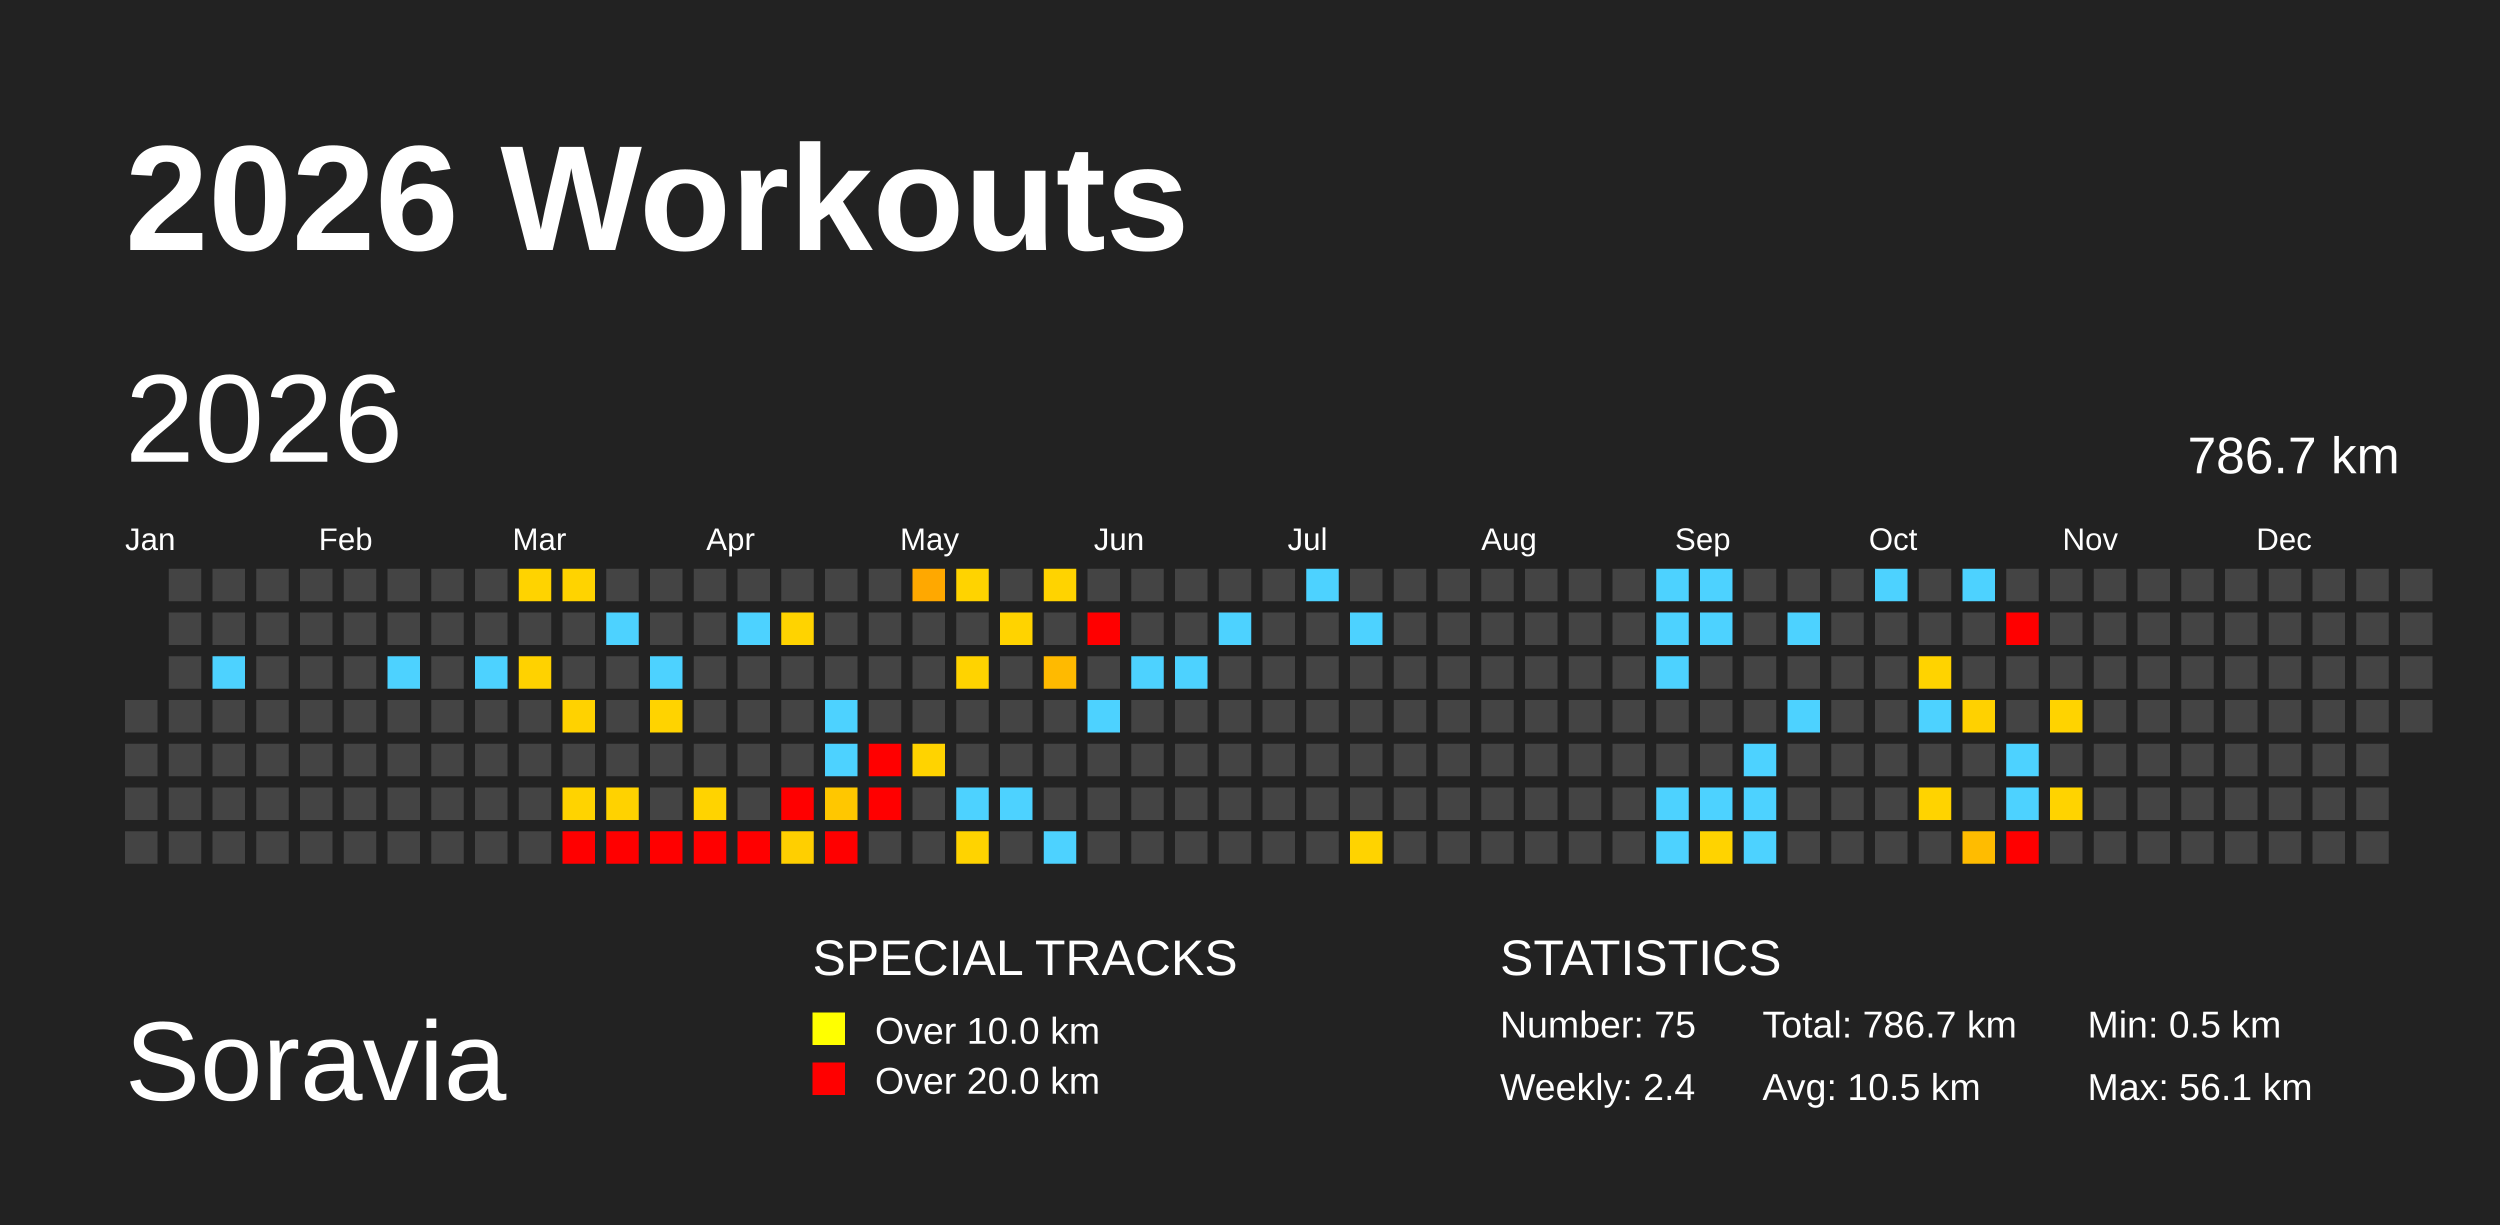
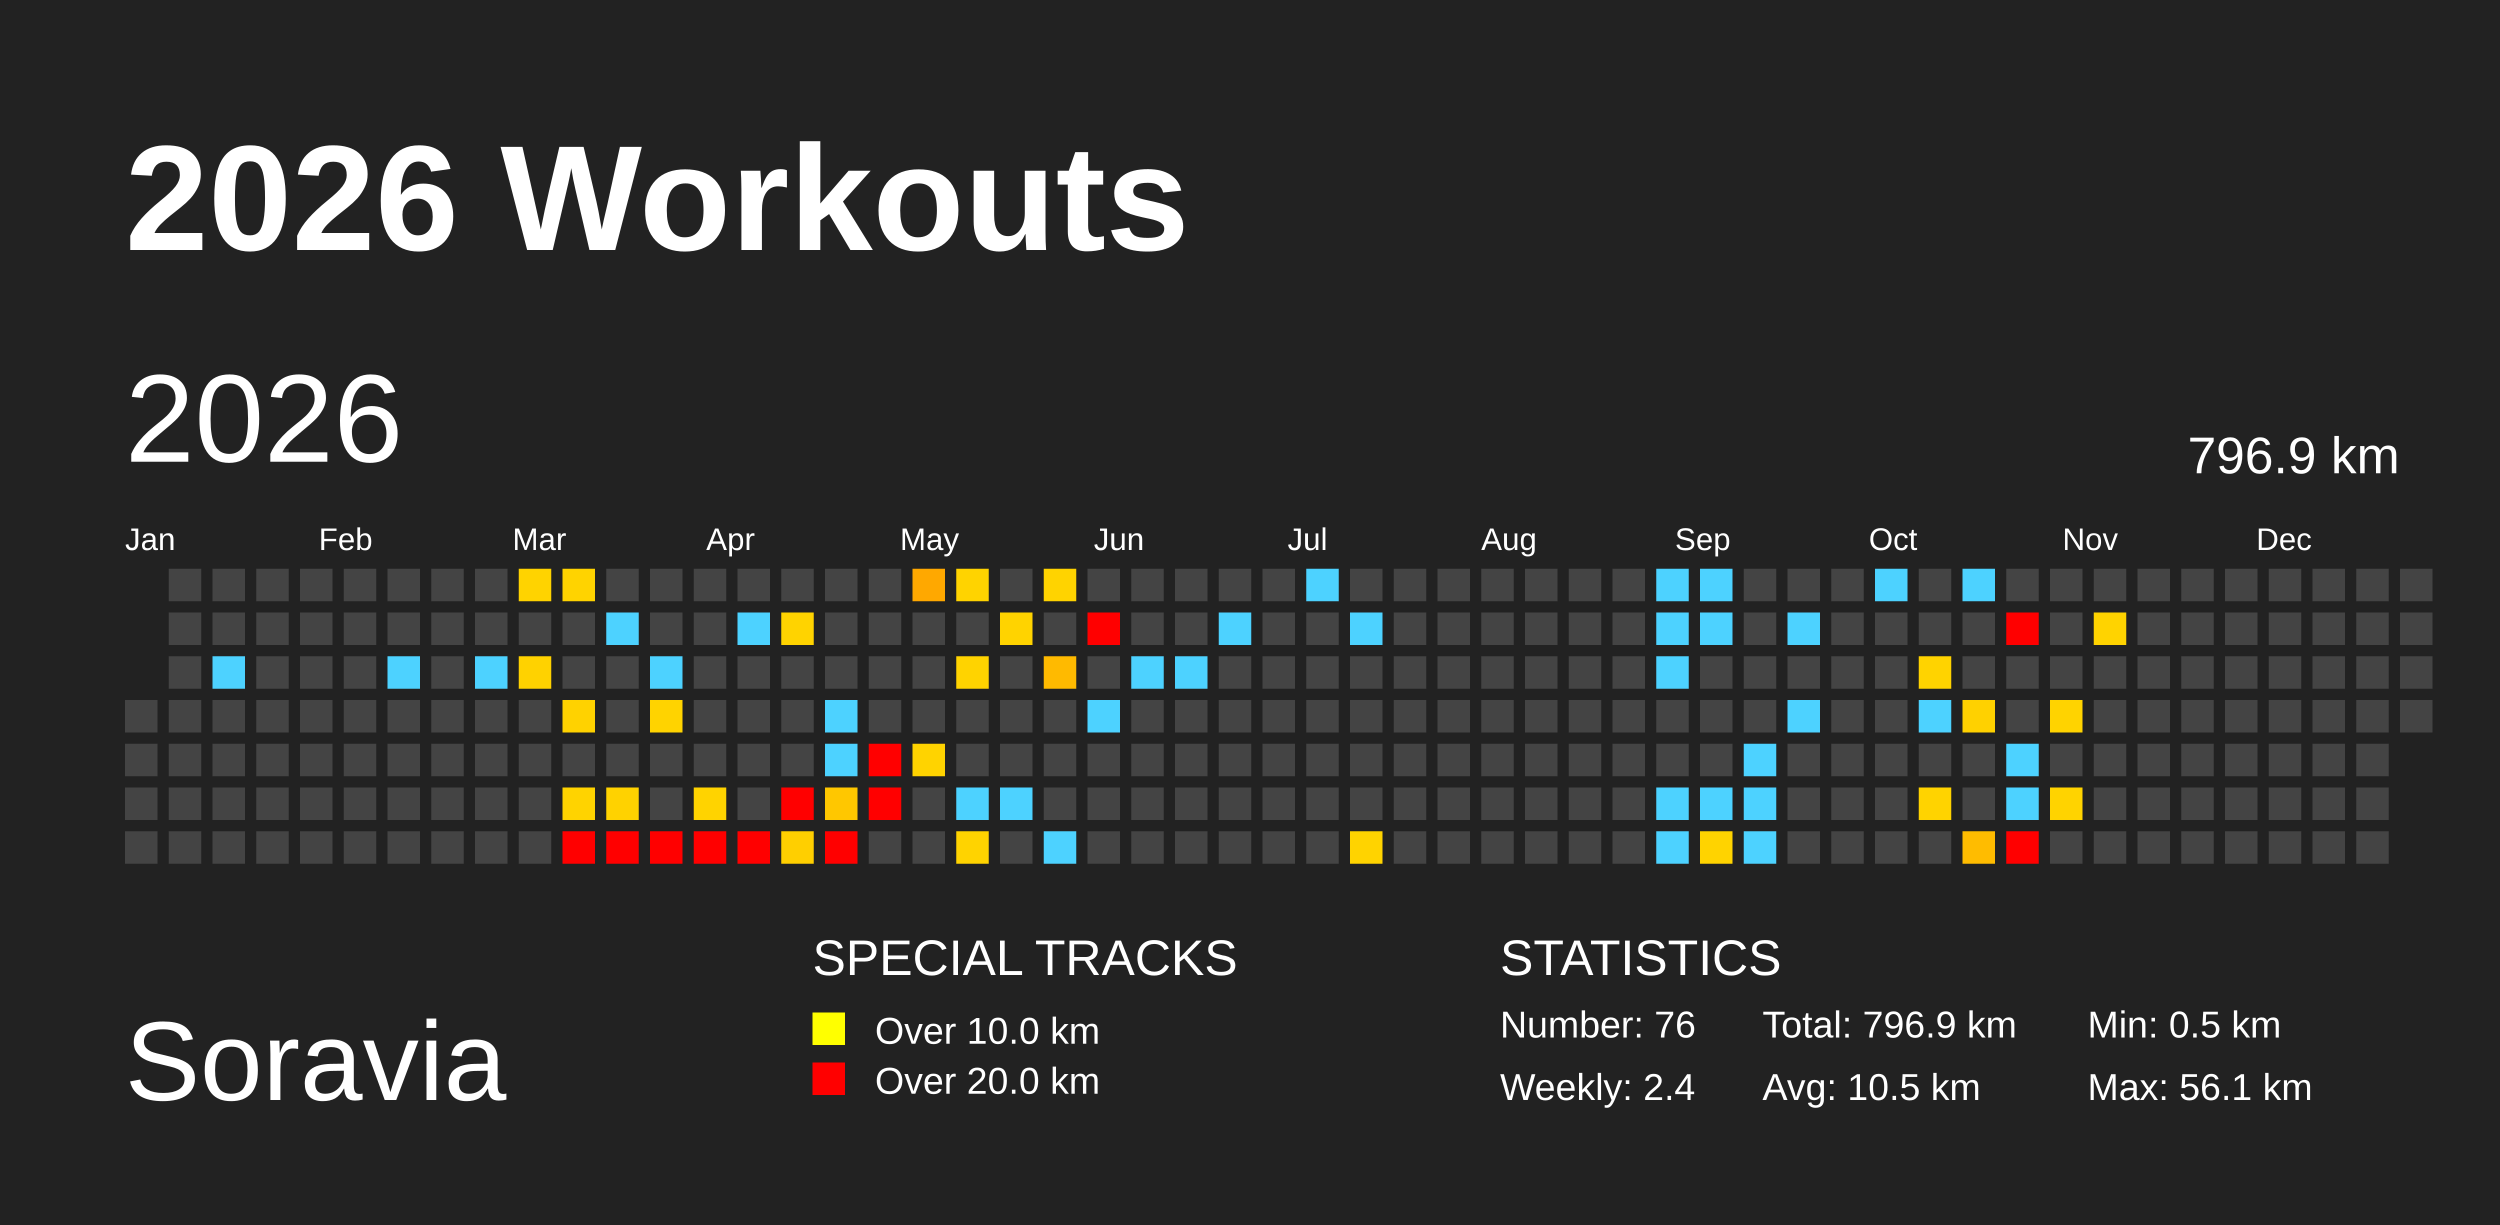
<svg xmlns="http://www.w3.org/2000/svg" baseProfile="full" height="98mm" version="1.1" viewBox="0,0,200,98" width="200mm">
  <defs />
  <rect fill="#222222" height="98" width="200" x="0" y="0" />
  <text fill="#FFFFFF" style="font-size:12px; font-family:Arial; font-weight:bold;" x="10" y="20">2026 Workouts</text>
  <text fill="#FFFFFF" style="font-size:9px; font-family:Arial" x="10" y="88">Soravia</text>
  <text fill="#FFFFFF" style="font-size:4px; font-family:Arial" x="65" y="78">SPECIAL TRACKS</text>
  <rect fill="yellow" height="2.6" width="2.6" x="65" y="81" />
  <text fill="#FFFFFF" style="font-size:3px; font-family:Arial" x="70" y="83.5">Over 10.0 km</text>
  <rect fill="red" height="2.6" width="2.6" x="65" y="85" />
  <text fill="#FFFFFF" style="font-size:3px; font-family:Arial" x="70" y="87.5">Over 20.0 km</text>
  <text fill="#FFFFFF" style="font-size:4px; font-family:Arial" x="120" y="78">STATISTICS</text>
-   <text fill="#FFFFFF" style="font-size:3px; font-family:Arial" x="120" y="83">Number: 75</text>
+   <text fill="#FFFFFF" style="font-size:3px; font-family:Arial" x="120" y="83">Number: 76</text>
  <text fill="#FFFFFF" style="font-size:3px; font-family:Arial" x="120" y="88">Weekly: 2.4</text>
-   <text fill="#FFFFFF" style="font-size:3px; font-family:Arial" x="141" y="83">Total: 786.7 km</text>
+   <text fill="#FFFFFF" style="font-size:3px; font-family:Arial" x="141" y="83">Total: 796.9 km</text>
  <text fill="#FFFFFF" style="font-size:3px; font-family:Arial" x="141" y="88">Avg: 10.5 km</text>
  <text fill="#FFFFFF" style="font-size:3px; font-family:Arial" x="167" y="83">Min: 0.5 km</text>
  <text fill="#FFFFFF" style="font-size:3px; font-family:Arial" x="167" y="88">Max: 56.1 km</text>
  <text dominant-baseline="hanging" fill="#FFFFFF" style="font-size:10.0px; font-family:Arial;" x="10" y="30">2026</text>
-   <text dominant-baseline="hanging" fill="#FFFFFF" style="font-size:4.125px; font-family:Arial;" x="175" y="35">786.7 km</text>
+   <text dominant-baseline="hanging" fill="#FFFFFF" style="font-size:4.125px; font-family:Arial;" x="175" y="35">796.9 km</text>
  <text fill="#FFFFFF" style="font-size:2.5px; font-family:Arial" x="10.0" y="44">Jan</text>
  <text fill="#FFFFFF" style="font-size:2.5px; font-family:Arial" x="25.5" y="44">Feb</text>
  <text fill="#FFFFFF" style="font-size:2.5px; font-family:Arial" x="41.0" y="44">Mar</text>
  <text fill="#FFFFFF" style="font-size:2.5px; font-family:Arial" x="56.5" y="44">Apr</text>
  <text fill="#FFFFFF" style="font-size:2.5px; font-family:Arial" x="72.0" y="44">May</text>
  <text fill="#FFFFFF" style="font-size:2.5px; font-family:Arial" x="87.5" y="44">Jun</text>
  <text fill="#FFFFFF" style="font-size:2.5px; font-family:Arial" x="103.0" y="44">Jul</text>
  <text fill="#FFFFFF" style="font-size:2.5px; font-family:Arial" x="118.5" y="44">Aug</text>
  <text fill="#FFFFFF" style="font-size:2.5px; font-family:Arial" x="134.0" y="44">Sep</text>
  <text fill="#FFFFFF" style="font-size:2.5px; font-family:Arial" x="149.5" y="44">Oct</text>
  <text fill="#FFFFFF" style="font-size:2.5px; font-family:Arial" x="165.0" y="44">Nov</text>
  <text fill="#FFFFFF" style="font-size:2.5px; font-family:Arial" x="180.5" y="44">Dec</text>
  <rect fill="#444444" height="2.6" width="2.6" x="10.0" y="56.0" />
  <rect fill="#444444" height="2.6" width="2.6" x="10.0" y="59.5" />
  <rect fill="#444444" height="2.6" width="2.6" x="10.0" y="63.0" />
  <rect fill="#444444" height="2.6" width="2.6" x="10.0" y="66.5" />
  <rect fill="#444444" height="2.6" width="2.6" x="13.5" y="45.5" />
  <rect fill="#444444" height="2.6" width="2.6" x="13.5" y="49.0" />
  <rect fill="#444444" height="2.6" width="2.6" x="13.5" y="52.5" />
  <rect fill="#444444" height="2.6" width="2.6" x="13.5" y="56.0" />
  <rect fill="#444444" height="2.6" width="2.6" x="13.5" y="59.5" />
  <rect fill="#444444" height="2.6" width="2.6" x="13.5" y="63.0" />
  <rect fill="#444444" height="2.6" width="2.6" x="13.5" y="66.5" />
  <rect fill="#444444" height="2.6" width="2.6" x="17.0" y="45.5" />
  <rect fill="#444444" height="2.6" width="2.6" x="17.0" y="49.0" />
  <rect fill="#4dd2ff" height="2.6" width="2.6" x="17.0" y="52.5" />
  <rect fill="#444444" height="2.6" width="2.6" x="17.0" y="56.0" />
  <rect fill="#444444" height="2.6" width="2.6" x="17.0" y="59.5" />
  <rect fill="#444444" height="2.6" width="2.6" x="17.0" y="63.0" />
  <rect fill="#444444" height="2.6" width="2.6" x="17.0" y="66.5" />
  <rect fill="#444444" height="2.6" width="2.6" x="20.5" y="45.5" />
  <rect fill="#444444" height="2.6" width="2.6" x="20.5" y="49.0" />
  <rect fill="#444444" height="2.6" width="2.6" x="20.5" y="52.5" />
  <rect fill="#444444" height="2.6" width="2.6" x="20.5" y="56.0" />
  <rect fill="#444444" height="2.6" width="2.6" x="20.5" y="59.5" />
  <rect fill="#444444" height="2.6" width="2.6" x="20.5" y="63.0" />
  <rect fill="#444444" height="2.6" width="2.6" x="20.5" y="66.5" />
  <rect fill="#444444" height="2.6" width="2.6" x="24.0" y="45.5" />
  <rect fill="#444444" height="2.6" width="2.6" x="24.0" y="49.0" />
  <rect fill="#444444" height="2.6" width="2.6" x="24.0" y="52.5" />
  <rect fill="#444444" height="2.6" width="2.6" x="24.0" y="56.0" />
  <rect fill="#444444" height="2.6" width="2.6" x="24.0" y="59.5" />
  <rect fill="#444444" height="2.6" width="2.6" x="24.0" y="63.0" />
  <rect fill="#444444" height="2.6" width="2.6" x="24.0" y="66.5" />
  <rect fill="#444444" height="2.6" width="2.6" x="27.5" y="45.5" />
  <rect fill="#444444" height="2.6" width="2.6" x="27.5" y="49.0" />
  <rect fill="#444444" height="2.6" width="2.6" x="27.5" y="52.5" />
  <rect fill="#444444" height="2.6" width="2.6" x="27.5" y="56.0" />
  <rect fill="#444444" height="2.6" width="2.6" x="27.5" y="59.5" />
  <rect fill="#444444" height="2.6" width="2.6" x="27.5" y="63.0" />
  <rect fill="#444444" height="2.6" width="2.6" x="27.5" y="66.5" />
  <rect fill="#444444" height="2.6" width="2.6" x="31.0" y="45.5" />
  <rect fill="#444444" height="2.6" width="2.6" x="31.0" y="49.0" />
  <rect fill="#4dd2ff" height="2.6" width="2.6" x="31.0" y="52.5" />
  <rect fill="#444444" height="2.6" width="2.6" x="31.0" y="56.0" />
  <rect fill="#444444" height="2.6" width="2.6" x="31.0" y="59.5" />
  <rect fill="#444444" height="2.6" width="2.6" x="31.0" y="63.0" />
  <rect fill="#444444" height="2.6" width="2.6" x="31.0" y="66.5" />
  <rect fill="#444444" height="2.6" width="2.6" x="34.5" y="45.5" />
  <rect fill="#444444" height="2.6" width="2.6" x="34.5" y="49.0" />
  <rect fill="#444444" height="2.6" width="2.6" x="34.5" y="52.5" />
  <rect fill="#444444" height="2.6" width="2.6" x="34.5" y="56.0" />
  <rect fill="#444444" height="2.6" width="2.6" x="34.5" y="59.5" />
  <rect fill="#444444" height="2.6" width="2.6" x="34.5" y="63.0" />
  <rect fill="#444444" height="2.6" width="2.6" x="34.5" y="66.5" />
  <rect fill="#444444" height="2.6" width="2.6" x="38.0" y="45.5" />
  <rect fill="#444444" height="2.6" width="2.6" x="38.0" y="49.0" />
  <rect fill="#4dd2ff" height="2.6" width="2.6" x="38.0" y="52.5" />
  <rect fill="#444444" height="2.6" width="2.6" x="38.0" y="56.0" />
  <rect fill="#444444" height="2.6" width="2.6" x="38.0" y="59.5" />
  <rect fill="#444444" height="2.6" width="2.6" x="38.0" y="63.0" />
  <rect fill="#444444" height="2.6" width="2.6" x="38.0" y="66.5" />
  <rect fill="#ffd300" height="2.6" width="2.6" x="41.5" y="45.5" />
  <rect fill="#444444" height="2.6" width="2.6" x="41.5" y="49.0" />
  <rect fill="#ffd200" height="2.6" width="2.6" x="41.5" y="52.5" />
  <rect fill="#444444" height="2.6" width="2.6" x="41.5" y="56.0" />
  <rect fill="#444444" height="2.6" width="2.6" x="41.5" y="59.5" />
  <rect fill="#444444" height="2.6" width="2.6" x="41.5" y="63.0" />
  <rect fill="#444444" height="2.6" width="2.6" x="41.5" y="66.5" />
  <rect fill="#ffd300" height="2.6" width="2.6" x="45.0" y="45.5" />
  <rect fill="#444444" height="2.6" width="2.6" x="45.0" y="49.0" />
  <rect fill="#444444" height="2.6" width="2.6" x="45.0" y="52.5" />
  <rect fill="#ffd200" height="2.6" width="2.6" x="45.0" y="56.0" />
  <rect fill="#444444" height="2.6" width="2.6" x="45.0" y="59.5" />
  <rect fill="#ffd300" height="2.6" width="2.6" x="45.0" y="63.0" />
  <rect fill="red" height="2.6" width="2.6" x="45.0" y="66.5" />
  <rect fill="#444444" height="2.6" width="2.6" x="48.5" y="45.5" />
  <rect fill="#4dd2ff" height="2.6" width="2.6" x="48.5" y="49.0" />
  <rect fill="#444444" height="2.6" width="2.6" x="48.5" y="52.5" />
  <rect fill="#444444" height="2.6" width="2.6" x="48.5" y="56.0" />
  <rect fill="#444444" height="2.6" width="2.6" x="48.5" y="59.5" />
  <rect fill="#ffd200" height="2.6" width="2.6" x="48.5" y="63.0" />
  <rect fill="red" height="2.6" width="2.6" x="48.5" y="66.5" />
  <rect fill="#444444" height="2.6" width="2.6" x="52.0" y="45.5" />
  <rect fill="#444444" height="2.6" width="2.6" x="52.0" y="49.0" />
  <rect fill="#4dd2ff" height="2.6" width="2.6" x="52.0" y="52.5" />
  <rect fill="#ffd300" height="2.6" width="2.6" x="52.0" y="56.0" />
  <rect fill="#444444" height="2.6" width="2.6" x="52.0" y="59.5" />
  <rect fill="#444444" height="2.6" width="2.6" x="52.0" y="63.0" />
  <rect fill="red" height="2.6" width="2.6" x="52.0" y="66.5" />
  <rect fill="#444444" height="2.6" width="2.6" x="55.5" y="45.5" />
  <rect fill="#444444" height="2.6" width="2.6" x="55.5" y="49.0" />
  <rect fill="#444444" height="2.6" width="2.6" x="55.5" y="52.5" />
  <rect fill="#444444" height="2.6" width="2.6" x="55.5" y="56.0" />
  <rect fill="#444444" height="2.6" width="2.6" x="55.5" y="59.5" />
  <rect fill="#ffd300" height="2.6" width="2.6" x="55.5" y="63.0" />
  <rect fill="red" height="2.6" width="2.6" x="55.5" y="66.5" />
  <rect fill="#444444" height="2.6" width="2.6" x="59.0" y="45.5" />
  <rect fill="#4dd2ff" height="2.6" width="2.6" x="59.0" y="49.0" />
  <rect fill="#444444" height="2.6" width="2.6" x="59.0" y="52.5" />
  <rect fill="#444444" height="2.6" width="2.6" x="59.0" y="56.0" />
  <rect fill="#444444" height="2.6" width="2.6" x="59.0" y="59.5" />
  <rect fill="#444444" height="2.6" width="2.6" x="59.0" y="63.0" />
  <rect fill="red" height="2.6" width="2.6" x="59.0" y="66.5" />
  <rect fill="#444444" height="2.6" width="2.6" x="62.5" y="45.5" />
  <rect fill="#ffd300" height="2.6" width="2.6" x="62.5" y="49.0" />
  <rect fill="#444444" height="2.6" width="2.6" x="62.5" y="52.5" />
  <rect fill="#444444" height="2.6" width="2.6" x="62.5" y="56.0" />
  <rect fill="#444444" height="2.6" width="2.6" x="62.5" y="59.5" />
  <rect fill="red" height="2.6" width="2.6" x="62.5" y="63.0" />
  <rect fill="#ffcf00" height="2.6" width="2.6" x="62.5" y="66.5" />
  <rect fill="#444444" height="2.6" width="2.6" x="66.0" y="45.5" />
  <rect fill="#444444" height="2.6" width="2.6" x="66.0" y="49.0" />
  <rect fill="#444444" height="2.6" width="2.6" x="66.0" y="52.5" />
  <rect fill="#4dd2ff" height="2.6" width="2.6" x="66.0" y="56.0" />
  <rect fill="#4dd2ff" height="2.6" width="2.6" x="66.0" y="59.5" />
  <rect fill="#ffc700" height="2.6" width="2.6" x="66.0" y="63.0" />
  <rect fill="red" height="2.6" width="2.6" x="66.0" y="66.5" />
  <rect fill="#444444" height="2.6" width="2.6" x="69.5" y="45.5" />
  <rect fill="#444444" height="2.6" width="2.6" x="69.5" y="49.0" />
  <rect fill="#444444" height="2.6" width="2.6" x="69.5" y="52.5" />
  <rect fill="#444444" height="2.6" width="2.6" x="69.5" y="56.0" />
  <rect fill="red" height="2.6" width="2.6" x="69.5" y="59.5" />
  <rect fill="red" height="2.6" width="2.6" x="69.5" y="63.0" />
  <rect fill="#444444" height="2.6" width="2.6" x="69.5" y="66.5" />
  <rect fill="#ffa800" height="2.6" width="2.6" x="73.0" y="45.5" />
  <rect fill="#444444" height="2.6" width="2.6" x="73.0" y="49.0" />
  <rect fill="#444444" height="2.6" width="2.6" x="73.0" y="52.5" />
  <rect fill="#444444" height="2.6" width="2.6" x="73.0" y="56.0" />
  <rect fill="#ffd300" height="2.6" width="2.6" x="73.0" y="59.5" />
  <rect fill="#444444" height="2.6" width="2.6" x="73.0" y="63.0" />
  <rect fill="#444444" height="2.6" width="2.6" x="73.0" y="66.5" />
  <rect fill="#ffd300" height="2.6" width="2.6" x="76.5" y="45.5" />
  <rect fill="#444444" height="2.6" width="2.6" x="76.5" y="49.0" />
  <rect fill="#ffd300" height="2.6" width="2.6" x="76.5" y="52.5" />
  <rect fill="#444444" height="2.6" width="2.6" x="76.5" y="56.0" />
  <rect fill="#444444" height="2.6" width="2.6" x="76.5" y="59.5" />
  <rect fill="#4dd2ff" height="2.6" width="2.6" x="76.5" y="63.0" />
  <rect fill="#ffd300" height="2.6" width="2.6" x="76.5" y="66.5" />
  <rect fill="#444444" height="2.6" width="2.6" x="80.0" y="45.5" />
  <rect fill="#ffd300" height="2.6" width="2.6" x="80.0" y="49.0" />
  <rect fill="#444444" height="2.6" width="2.6" x="80.0" y="52.5" />
  <rect fill="#444444" height="2.6" width="2.6" x="80.0" y="56.0" />
  <rect fill="#444444" height="2.6" width="2.6" x="80.0" y="59.5" />
  <rect fill="#4dd2ff" height="2.6" width="2.6" x="80.0" y="63.0" />
  <rect fill="#444444" height="2.6" width="2.6" x="80.0" y="66.5" />
  <rect fill="#ffd300" height="2.6" width="2.6" x="83.5" y="45.5" />
  <rect fill="#444444" height="2.6" width="2.6" x="83.5" y="49.0" />
  <rect fill="#ffba00" height="2.6" width="2.6" x="83.5" y="52.5" />
  <rect fill="#444444" height="2.6" width="2.6" x="83.5" y="56.0" />
  <rect fill="#444444" height="2.6" width="2.6" x="83.5" y="59.5" />
  <rect fill="#444444" height="2.6" width="2.6" x="83.5" y="63.0" />
  <rect fill="#4dd2ff" height="2.6" width="2.6" x="83.5" y="66.5" />
  <rect fill="#444444" height="2.6" width="2.6" x="87.0" y="45.5" />
  <rect fill="red" height="2.6" width="2.6" x="87.0" y="49.0" />
  <rect fill="#444444" height="2.6" width="2.6" x="87.0" y="52.5" />
  <rect fill="#4dd2ff" height="2.6" width="2.6" x="87.0" y="56.0" />
  <rect fill="#444444" height="2.6" width="2.6" x="87.0" y="59.5" />
  <rect fill="#444444" height="2.6" width="2.6" x="87.0" y="63.0" />
  <rect fill="#444444" height="2.6" width="2.6" x="87.0" y="66.5" />
  <rect fill="#444444" height="2.6" width="2.6" x="90.5" y="45.5" />
  <rect fill="#444444" height="2.6" width="2.6" x="90.5" y="49.0" />
  <rect fill="#4dd2ff" height="2.6" width="2.6" x="90.5" y="52.5" />
  <rect fill="#444444" height="2.6" width="2.6" x="90.5" y="56.0" />
  <rect fill="#444444" height="2.6" width="2.6" x="90.5" y="59.5" />
  <rect fill="#444444" height="2.6" width="2.6" x="90.5" y="63.0" />
  <rect fill="#444444" height="2.6" width="2.6" x="90.5" y="66.5" />
  <rect fill="#444444" height="2.6" width="2.6" x="94.0" y="45.5" />
  <rect fill="#444444" height="2.6" width="2.6" x="94.0" y="49.0" />
  <rect fill="#4dd2ff" height="2.6" width="2.6" x="94.0" y="52.5" />
  <rect fill="#444444" height="2.6" width="2.6" x="94.0" y="56.0" />
  <rect fill="#444444" height="2.6" width="2.6" x="94.0" y="59.5" />
  <rect fill="#444444" height="2.6" width="2.6" x="94.0" y="63.0" />
  <rect fill="#444444" height="2.6" width="2.6" x="94.0" y="66.5" />
  <rect fill="#444444" height="2.6" width="2.6" x="97.5" y="45.5" />
  <rect fill="#4dd2ff" height="2.6" width="2.6" x="97.5" y="49.0" />
  <rect fill="#444444" height="2.6" width="2.6" x="97.5" y="52.5" />
  <rect fill="#444444" height="2.6" width="2.6" x="97.5" y="56.0" />
  <rect fill="#444444" height="2.6" width="2.6" x="97.5" y="59.5" />
  <rect fill="#444444" height="2.6" width="2.6" x="97.5" y="63.0" />
  <rect fill="#444444" height="2.6" width="2.6" x="97.5" y="66.5" />
  <rect fill="#444444" height="2.6" width="2.6" x="101.0" y="45.5" />
  <rect fill="#444444" height="2.6" width="2.6" x="101.0" y="49.0" />
  <rect fill="#444444" height="2.6" width="2.6" x="101.0" y="52.5" />
  <rect fill="#444444" height="2.6" width="2.6" x="101.0" y="56.0" />
  <rect fill="#444444" height="2.6" width="2.6" x="101.0" y="59.5" />
  <rect fill="#444444" height="2.6" width="2.6" x="101.0" y="63.0" />
  <rect fill="#444444" height="2.6" width="2.6" x="101.0" y="66.5" />
  <rect fill="#4dd2ff" height="2.6" width="2.6" x="104.5" y="45.5" />
  <rect fill="#444444" height="2.6" width="2.6" x="104.5" y="49.0" />
  <rect fill="#444444" height="2.6" width="2.6" x="104.5" y="52.5" />
  <rect fill="#444444" height="2.6" width="2.6" x="104.5" y="56.0" />
  <rect fill="#444444" height="2.6" width="2.6" x="104.5" y="59.5" />
  <rect fill="#444444" height="2.6" width="2.6" x="104.5" y="63.0" />
  <rect fill="#444444" height="2.6" width="2.6" x="104.5" y="66.5" />
  <rect fill="#444444" height="2.6" width="2.6" x="108.0" y="45.5" />
  <rect fill="#4dd2ff" height="2.6" width="2.6" x="108.0" y="49.0" />
  <rect fill="#444444" height="2.6" width="2.6" x="108.0" y="52.5" />
  <rect fill="#444444" height="2.6" width="2.6" x="108.0" y="56.0" />
  <rect fill="#444444" height="2.6" width="2.6" x="108.0" y="59.5" />
  <rect fill="#444444" height="2.6" width="2.6" x="108.0" y="63.0" />
  <rect fill="#ffd300" height="2.6" width="2.6" x="108.0" y="66.5" />
  <rect fill="#444444" height="2.6" width="2.6" x="111.5" y="45.5" />
  <rect fill="#444444" height="2.6" width="2.6" x="111.5" y="49.0" />
  <rect fill="#444444" height="2.6" width="2.6" x="111.5" y="52.5" />
  <rect fill="#444444" height="2.6" width="2.6" x="111.5" y="56.0" />
  <rect fill="#444444" height="2.6" width="2.6" x="111.5" y="59.5" />
  <rect fill="#444444" height="2.6" width="2.6" x="111.5" y="63.0" />
  <rect fill="#444444" height="2.6" width="2.6" x="111.5" y="66.5" />
  <rect fill="#444444" height="2.6" width="2.6" x="115.0" y="45.5" />
  <rect fill="#444444" height="2.6" width="2.6" x="115.0" y="49.0" />
  <rect fill="#444444" height="2.6" width="2.6" x="115.0" y="52.5" />
  <rect fill="#444444" height="2.6" width="2.6" x="115.0" y="56.0" />
  <rect fill="#444444" height="2.6" width="2.6" x="115.0" y="59.5" />
  <rect fill="#444444" height="2.6" width="2.6" x="115.0" y="63.0" />
  <rect fill="#444444" height="2.6" width="2.6" x="115.0" y="66.5" />
  <rect fill="#444444" height="2.6" width="2.6" x="118.5" y="45.5" />
  <rect fill="#444444" height="2.6" width="2.6" x="118.5" y="49.0" />
  <rect fill="#444444" height="2.6" width="2.6" x="118.5" y="52.5" />
  <rect fill="#444444" height="2.6" width="2.6" x="118.5" y="56.0" />
  <rect fill="#444444" height="2.6" width="2.6" x="118.5" y="59.5" />
  <rect fill="#444444" height="2.6" width="2.6" x="118.5" y="63.0" />
  <rect fill="#444444" height="2.6" width="2.6" x="118.5" y="66.5" />
  <rect fill="#444444" height="2.6" width="2.6" x="122.0" y="45.5" />
  <rect fill="#444444" height="2.6" width="2.6" x="122.0" y="49.0" />
  <rect fill="#444444" height="2.6" width="2.6" x="122.0" y="52.5" />
  <rect fill="#444444" height="2.6" width="2.6" x="122.0" y="56.0" />
  <rect fill="#444444" height="2.6" width="2.6" x="122.0" y="59.5" />
  <rect fill="#444444" height="2.6" width="2.6" x="122.0" y="63.0" />
  <rect fill="#444444" height="2.6" width="2.6" x="122.0" y="66.5" />
  <rect fill="#444444" height="2.6" width="2.6" x="125.5" y="45.5" />
  <rect fill="#444444" height="2.6" width="2.6" x="125.5" y="49.0" />
  <rect fill="#444444" height="2.6" width="2.6" x="125.5" y="52.5" />
  <rect fill="#444444" height="2.6" width="2.6" x="125.5" y="56.0" />
  <rect fill="#444444" height="2.6" width="2.6" x="125.5" y="59.5" />
  <rect fill="#444444" height="2.6" width="2.6" x="125.5" y="63.0" />
  <rect fill="#444444" height="2.6" width="2.6" x="125.5" y="66.5" />
  <rect fill="#444444" height="2.6" width="2.6" x="129.0" y="45.5" />
  <rect fill="#444444" height="2.6" width="2.6" x="129.0" y="49.0" />
  <rect fill="#444444" height="2.6" width="2.6" x="129.0" y="52.5" />
  <rect fill="#444444" height="2.6" width="2.6" x="129.0" y="56.0" />
  <rect fill="#444444" height="2.6" width="2.6" x="129.0" y="59.5" />
  <rect fill="#444444" height="2.6" width="2.6" x="129.0" y="63.0" />
  <rect fill="#444444" height="2.6" width="2.6" x="129.0" y="66.5" />
  <rect fill="#4dd2ff" height="2.6" width="2.6" x="132.5" y="45.5" />
  <rect fill="#4dd2ff" height="2.6" width="2.6" x="132.5" y="49.0" />
  <rect fill="#4dd2ff" height="2.6" width="2.6" x="132.5" y="52.5" />
  <rect fill="#444444" height="2.6" width="2.6" x="132.5" y="56.0" />
  <rect fill="#444444" height="2.6" width="2.6" x="132.5" y="59.5" />
  <rect fill="#4dd2ff" height="2.6" width="2.6" x="132.5" y="63.0" />
  <rect fill="#4dd2ff" height="2.6" width="2.6" x="132.5" y="66.5" />
  <rect fill="#4dd2ff" height="2.6" width="2.6" x="136.0" y="45.5" />
  <rect fill="#4dd2ff" height="2.6" width="2.6" x="136.0" y="49.0" />
  <rect fill="#444444" height="2.6" width="2.6" x="136.0" y="52.5" />
  <rect fill="#444444" height="2.6" width="2.6" x="136.0" y="56.0" />
  <rect fill="#444444" height="2.6" width="2.6" x="136.0" y="59.5" />
  <rect fill="#4dd2ff" height="2.6" width="2.6" x="136.0" y="63.0" />
  <rect fill="#ffd300" height="2.6" width="2.6" x="136.0" y="66.5" />
  <rect fill="#444444" height="2.6" width="2.6" x="139.5" y="45.5" />
  <rect fill="#444444" height="2.6" width="2.6" x="139.5" y="49.0" />
  <rect fill="#444444" height="2.6" width="2.6" x="139.5" y="52.5" />
  <rect fill="#444444" height="2.6" width="2.6" x="139.5" y="56.0" />
  <rect fill="#4dd2ff" height="2.6" width="2.6" x="139.5" y="59.5" />
  <rect fill="#4dd2ff" height="2.6" width="2.6" x="139.5" y="63.0" />
  <rect fill="#4dd2ff" height="2.6" width="2.6" x="139.5" y="66.5" />
  <rect fill="#444444" height="2.6" width="2.6" x="143.0" y="45.5" />
  <rect fill="#4dd2ff" height="2.6" width="2.6" x="143.0" y="49.0" />
  <rect fill="#444444" height="2.6" width="2.6" x="143.0" y="52.5" />
  <rect fill="#4dd2ff" height="2.6" width="2.6" x="143.0" y="56.0" />
  <rect fill="#444444" height="2.6" width="2.6" x="143.0" y="59.5" />
  <rect fill="#444444" height="2.6" width="2.6" x="143.0" y="63.0" />
  <rect fill="#444444" height="2.6" width="2.6" x="143.0" y="66.5" />
  <rect fill="#444444" height="2.6" width="2.6" x="146.5" y="45.5" />
  <rect fill="#444444" height="2.6" width="2.6" x="146.5" y="49.0" />
  <rect fill="#444444" height="2.6" width="2.6" x="146.5" y="52.5" />
  <rect fill="#444444" height="2.6" width="2.6" x="146.5" y="56.0" />
  <rect fill="#444444" height="2.6" width="2.6" x="146.5" y="59.5" />
  <rect fill="#444444" height="2.6" width="2.6" x="146.5" y="63.0" />
  <rect fill="#444444" height="2.6" width="2.6" x="146.5" y="66.5" />
  <rect fill="#4dd2ff" height="2.6" width="2.6" x="150.0" y="45.5" />
  <rect fill="#444444" height="2.6" width="2.6" x="150.0" y="49.0" />
  <rect fill="#444444" height="2.6" width="2.6" x="150.0" y="52.5" />
  <rect fill="#444444" height="2.6" width="2.6" x="150.0" y="56.0" />
  <rect fill="#444444" height="2.6" width="2.6" x="150.0" y="59.5" />
  <rect fill="#444444" height="2.6" width="2.6" x="150.0" y="63.0" />
  <rect fill="#444444" height="2.6" width="2.6" x="150.0" y="66.5" />
  <rect fill="#444444" height="2.6" width="2.6" x="153.5" y="45.5" />
  <rect fill="#444444" height="2.6" width="2.6" x="153.5" y="49.0" />
  <rect fill="#ffd300" height="2.6" width="2.6" x="153.5" y="52.5" />
  <rect fill="#4dd2ff" height="2.6" width="2.6" x="153.5" y="56.0" />
  <rect fill="#444444" height="2.6" width="2.6" x="153.5" y="59.5" />
  <rect fill="#ffd300" height="2.6" width="2.6" x="153.5" y="63.0" />
  <rect fill="#444444" height="2.6" width="2.6" x="153.5" y="66.5" />
  <rect fill="#4dd2ff" height="2.6" width="2.6" x="157.0" y="45.5" />
  <rect fill="#444444" height="2.6" width="2.6" x="157.0" y="49.0" />
  <rect fill="#444444" height="2.6" width="2.6" x="157.0" y="52.5" />
  <rect fill="#ffd100" height="2.6" width="2.6" x="157.0" y="56.0" />
  <rect fill="#444444" height="2.6" width="2.6" x="157.0" y="59.5" />
  <rect fill="#444444" height="2.6" width="2.6" x="157.0" y="63.0" />
  <rect fill="#ffbc00" height="2.6" width="2.6" x="157.0" y="66.5" />
  <rect fill="#444444" height="2.6" width="2.6" x="160.5" y="45.5" />
  <rect fill="red" height="2.6" width="2.6" x="160.5" y="49.0" />
  <rect fill="#444444" height="2.6" width="2.6" x="160.5" y="52.5" />
  <rect fill="#444444" height="2.6" width="2.6" x="160.5" y="56.0" />
  <rect fill="#4dd2ff" height="2.6" width="2.6" x="160.5" y="59.5" />
  <rect fill="#4dd2ff" height="2.6" width="2.6" x="160.5" y="63.0" />
  <rect fill="red" height="2.6" width="2.6" x="160.5" y="66.5" />
  <rect fill="#444444" height="2.6" width="2.6" x="164.0" y="45.5" />
  <rect fill="#444444" height="2.6" width="2.6" x="164.0" y="49.0" />
  <rect fill="#444444" height="2.6" width="2.6" x="164.0" y="52.5" />
  <rect fill="#ffd300" height="2.6" width="2.6" x="164.0" y="56.0" />
  <rect fill="#444444" height="2.6" width="2.6" x="164.0" y="59.5" />
  <rect fill="#ffd300" height="2.6" width="2.6" x="164.0" y="63.0" />
  <rect fill="#444444" height="2.6" width="2.6" x="164.0" y="66.5" />
  <rect fill="#444444" height="2.6" width="2.6" x="167.5" y="45.5" />
-   <rect fill="#444444" height="2.6" width="2.6" x="167.5" y="49.0" />
+   <rect fill="#ffd300" height="2.6" width="2.6" x="167.5" y="49.0" />
  <rect fill="#444444" height="2.6" width="2.6" x="167.5" y="52.5" />
  <rect fill="#444444" height="2.6" width="2.6" x="167.5" y="56.0" />
  <rect fill="#444444" height="2.6" width="2.6" x="167.5" y="59.5" />
  <rect fill="#444444" height="2.6" width="2.6" x="167.5" y="63.0" />
  <rect fill="#444444" height="2.6" width="2.6" x="167.5" y="66.5" />
  <rect fill="#444444" height="2.6" width="2.6" x="171.0" y="45.5" />
  <rect fill="#444444" height="2.6" width="2.6" x="171.0" y="49.0" />
  <rect fill="#444444" height="2.6" width="2.6" x="171.0" y="52.5" />
  <rect fill="#444444" height="2.6" width="2.6" x="171.0" y="56.0" />
  <rect fill="#444444" height="2.6" width="2.6" x="171.0" y="59.5" />
  <rect fill="#444444" height="2.6" width="2.6" x="171.0" y="63.0" />
  <rect fill="#444444" height="2.6" width="2.6" x="171.0" y="66.5" />
  <rect fill="#444444" height="2.6" width="2.6" x="174.5" y="45.5" />
  <rect fill="#444444" height="2.6" width="2.6" x="174.5" y="49.0" />
  <rect fill="#444444" height="2.6" width="2.6" x="174.5" y="52.5" />
  <rect fill="#444444" height="2.6" width="2.6" x="174.5" y="56.0" />
  <rect fill="#444444" height="2.6" width="2.6" x="174.5" y="59.5" />
  <rect fill="#444444" height="2.6" width="2.6" x="174.5" y="63.0" />
  <rect fill="#444444" height="2.6" width="2.6" x="174.5" y="66.5" />
  <rect fill="#444444" height="2.6" width="2.6" x="178.0" y="45.5" />
  <rect fill="#444444" height="2.6" width="2.6" x="178.0" y="49.0" />
  <rect fill="#444444" height="2.6" width="2.6" x="178.0" y="52.5" />
  <rect fill="#444444" height="2.6" width="2.6" x="178.0" y="56.0" />
  <rect fill="#444444" height="2.6" width="2.6" x="178.0" y="59.5" />
  <rect fill="#444444" height="2.6" width="2.6" x="178.0" y="63.0" />
  <rect fill="#444444" height="2.6" width="2.6" x="178.0" y="66.5" />
  <rect fill="#444444" height="2.6" width="2.6" x="181.5" y="45.5" />
  <rect fill="#444444" height="2.6" width="2.6" x="181.5" y="49.0" />
  <rect fill="#444444" height="2.6" width="2.6" x="181.5" y="52.5" />
  <rect fill="#444444" height="2.6" width="2.6" x="181.5" y="56.0" />
  <rect fill="#444444" height="2.6" width="2.6" x="181.5" y="59.5" />
  <rect fill="#444444" height="2.6" width="2.6" x="181.5" y="63.0" />
  <rect fill="#444444" height="2.6" width="2.6" x="181.5" y="66.5" />
  <rect fill="#444444" height="2.6" width="2.6" x="185.0" y="45.5" />
  <rect fill="#444444" height="2.6" width="2.6" x="185.0" y="49.0" />
  <rect fill="#444444" height="2.6" width="2.6" x="185.0" y="52.5" />
  <rect fill="#444444" height="2.6" width="2.6" x="185.0" y="56.0" />
  <rect fill="#444444" height="2.6" width="2.6" x="185.0" y="59.5" />
  <rect fill="#444444" height="2.6" width="2.6" x="185.0" y="63.0" />
  <rect fill="#444444" height="2.6" width="2.6" x="185.0" y="66.5" />
  <rect fill="#444444" height="2.6" width="2.6" x="188.5" y="45.5" />
  <rect fill="#444444" height="2.6" width="2.6" x="188.5" y="49.0" />
  <rect fill="#444444" height="2.6" width="2.6" x="188.5" y="52.5" />
  <rect fill="#444444" height="2.6" width="2.6" x="188.5" y="56.0" />
  <rect fill="#444444" height="2.6" width="2.6" x="188.5" y="59.5" />
  <rect fill="#444444" height="2.6" width="2.6" x="188.5" y="63.0" />
  <rect fill="#444444" height="2.6" width="2.6" x="188.5" y="66.5" />
  <rect fill="#444444" height="2.6" width="2.6" x="192.0" y="45.5" />
  <rect fill="#444444" height="2.6" width="2.6" x="192.0" y="49.0" />
  <rect fill="#444444" height="2.6" width="2.6" x="192.0" y="52.5" />
  <rect fill="#444444" height="2.6" width="2.6" x="192.0" y="56.0" />
</svg>
